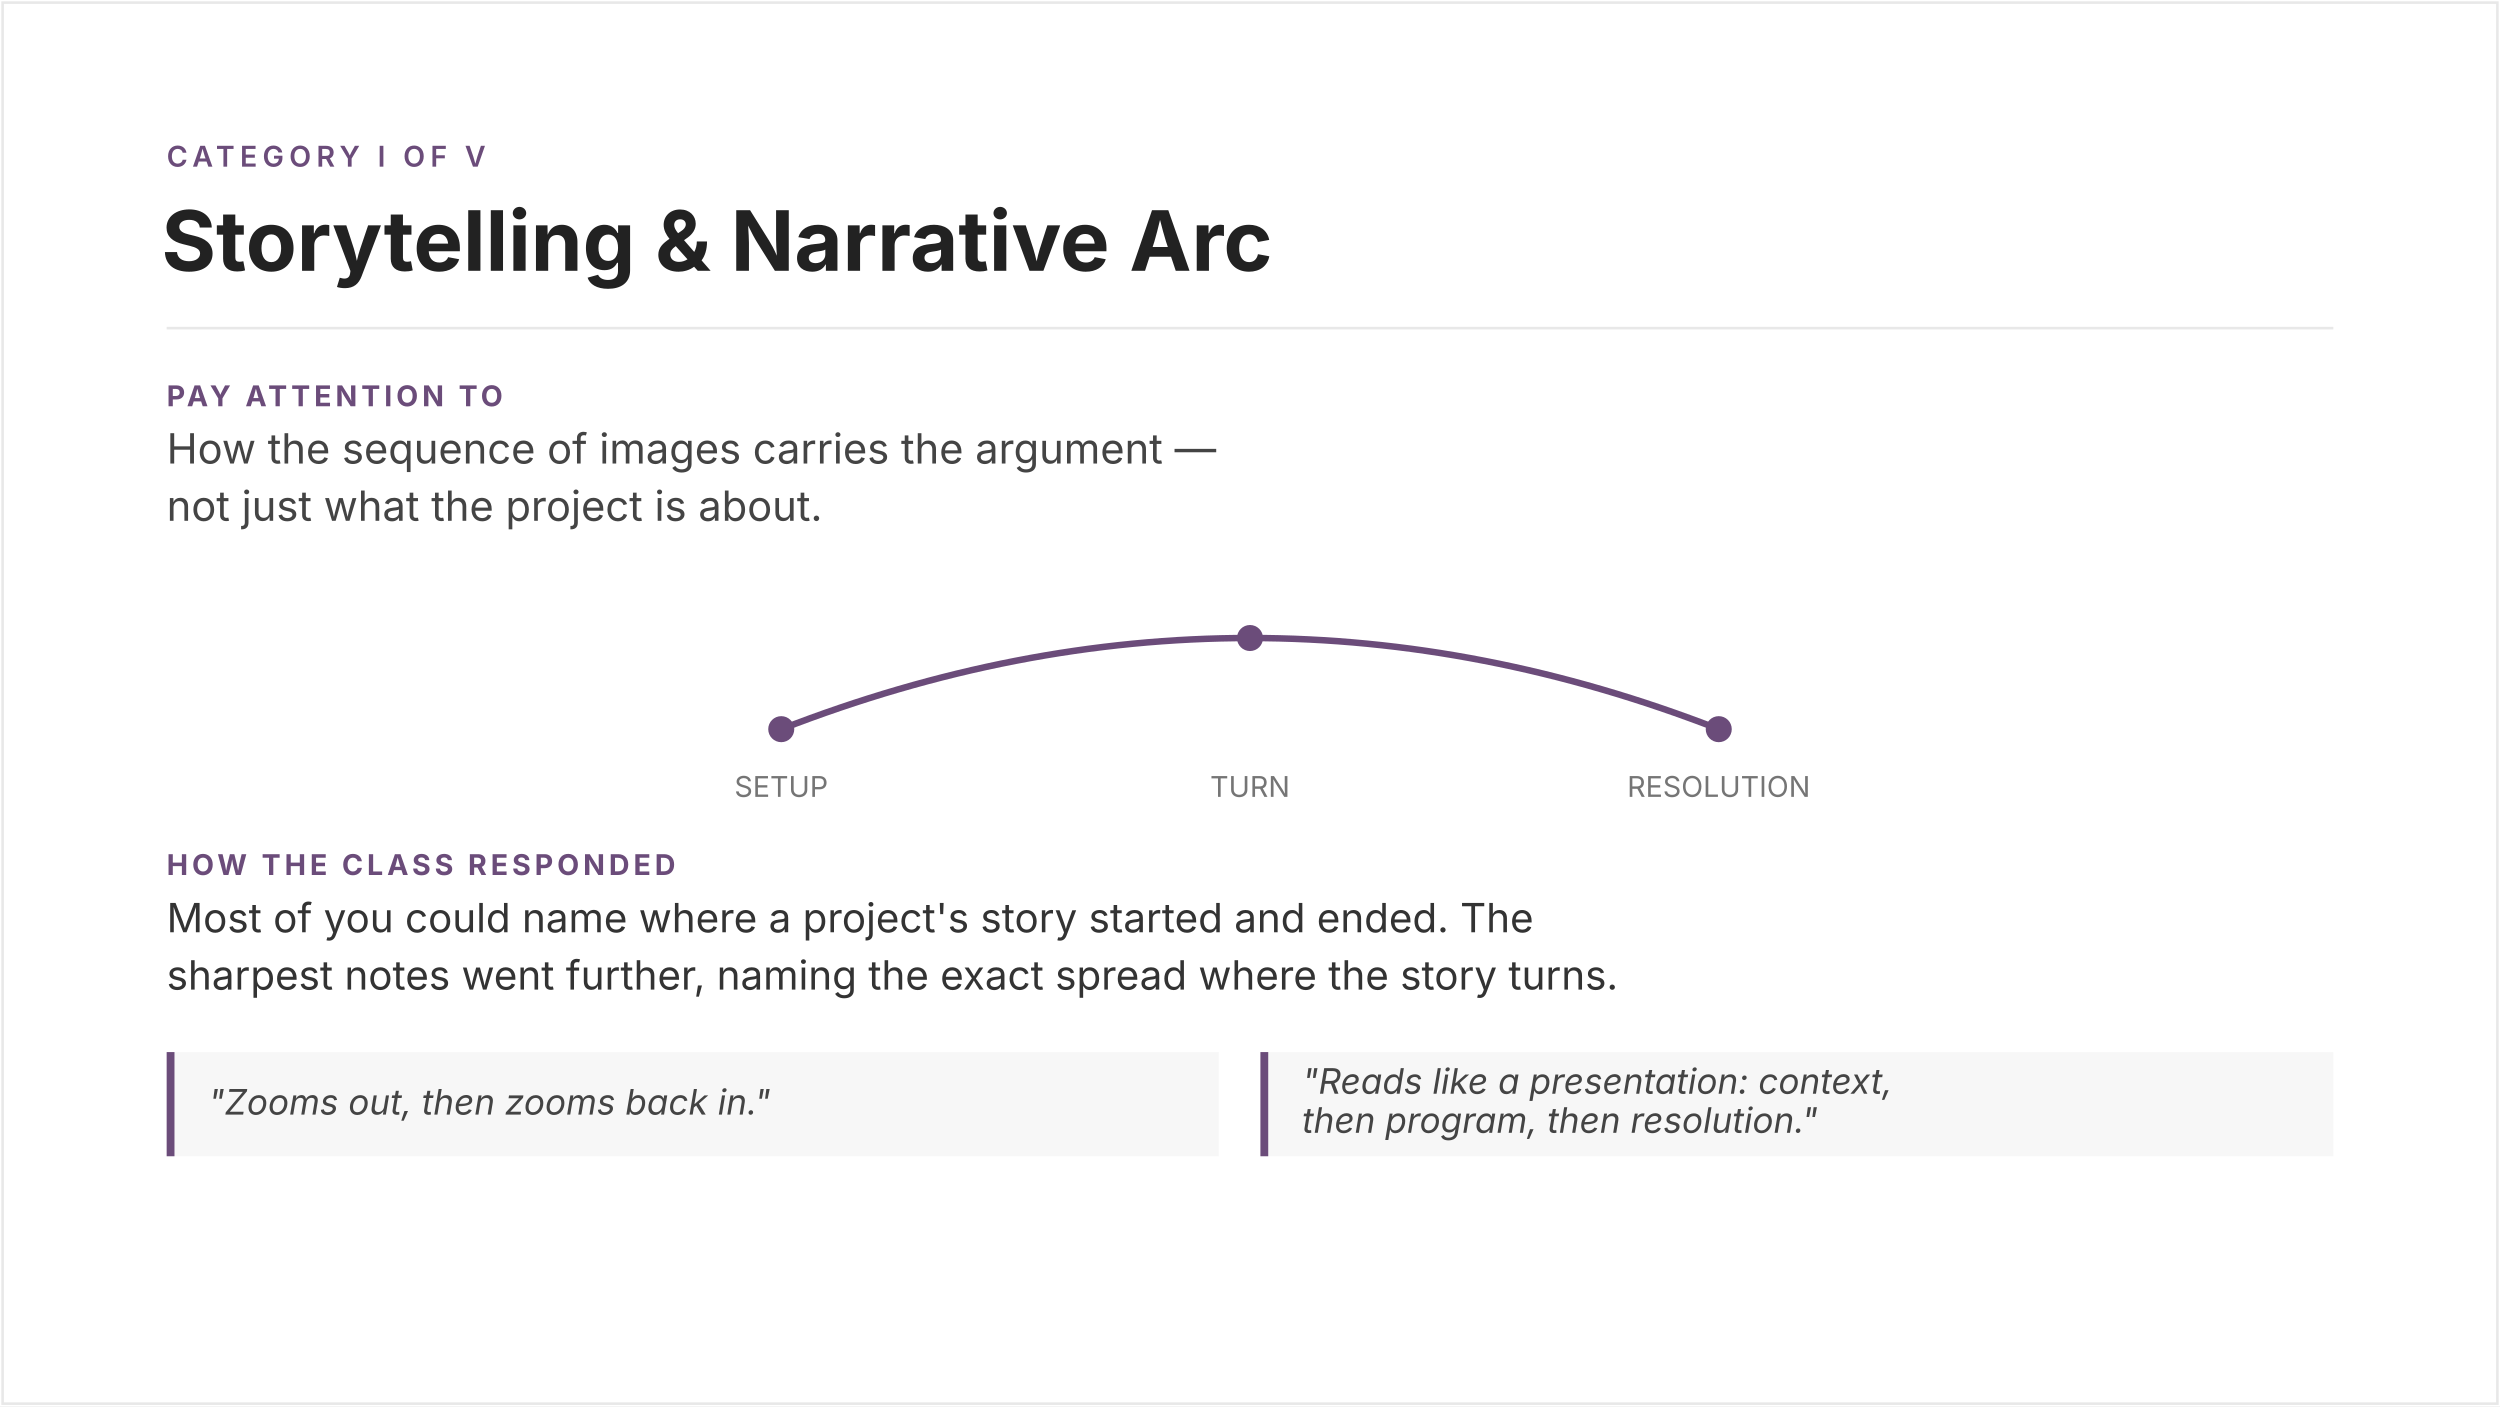
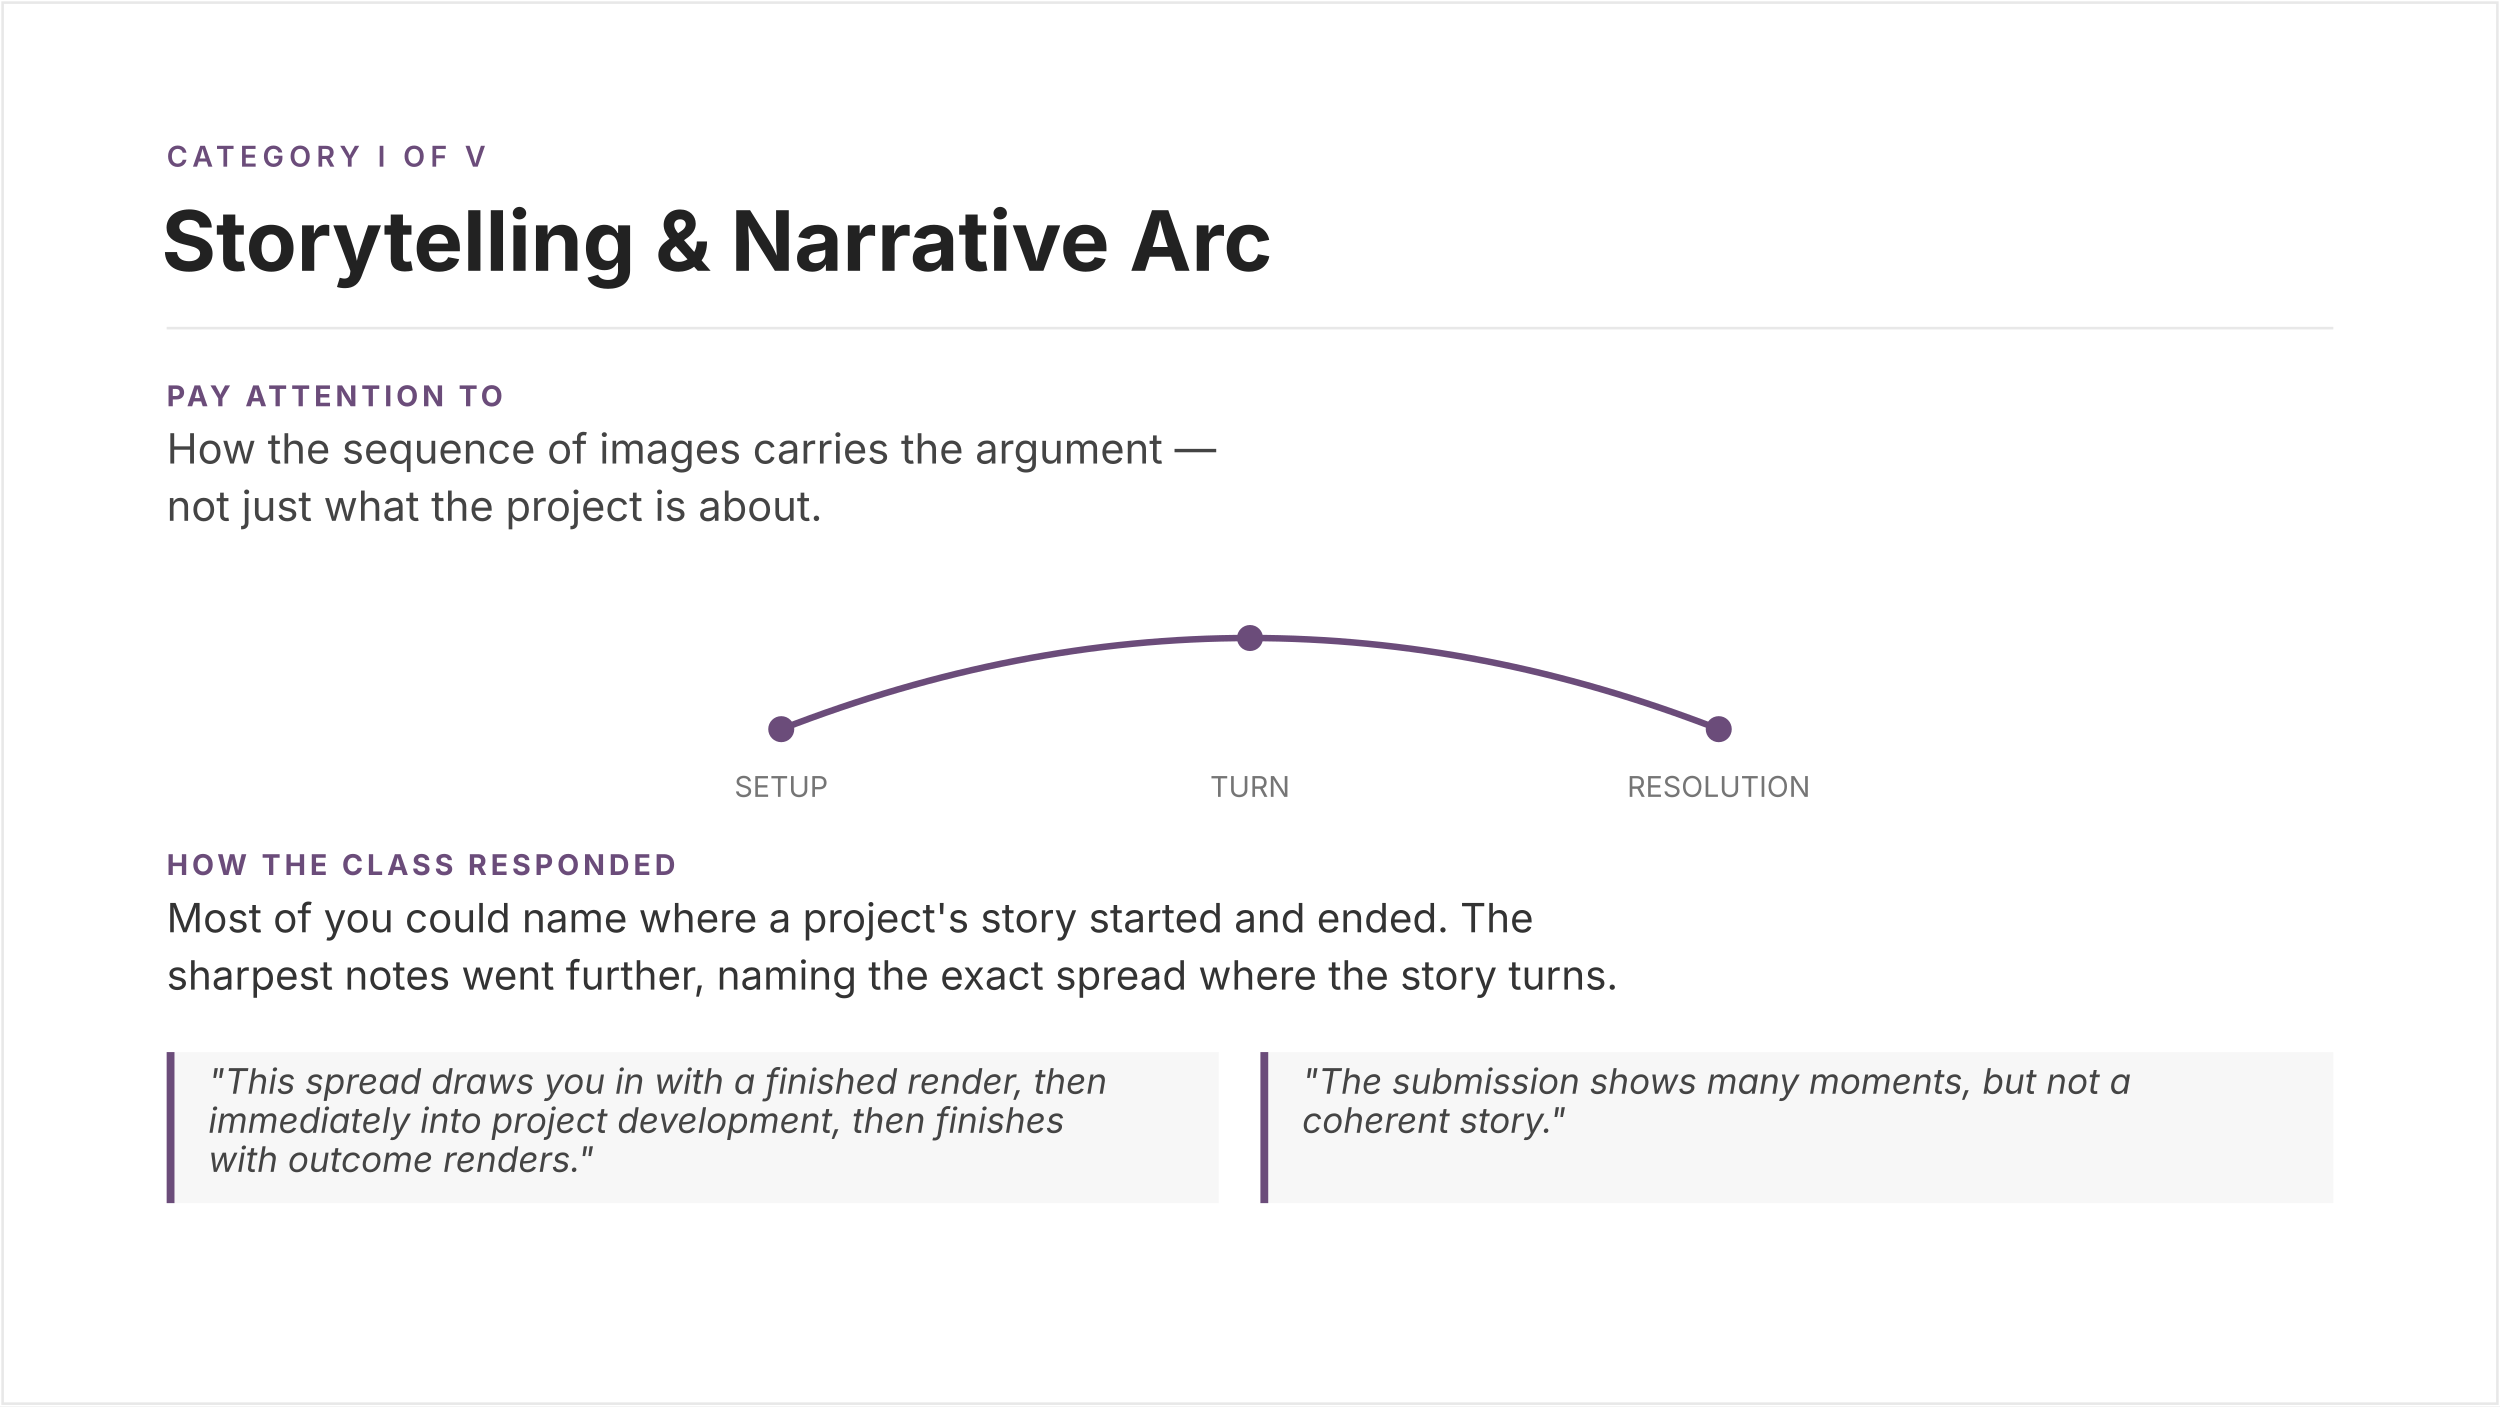
<svg xmlns="http://www.w3.org/2000/svg" width="960" height="540" viewBox="0 0 960 540" font-family="'Inter','Helvetica Neue',Arial,sans-serif">
  <rect x="0" y="0" width="960" height="540" fill="#fff" />
  <rect x="1" y="1" width="958" height="538" fill="none" stroke="#e8e8e8" stroke-width="1" />
  <text x="64" y="64" font-size="11" font-weight="600" letter-spacing="2" fill="#6b4c7a">CATEGORY I OF V</text>
  <text x="62" y="104" font-size="32" font-weight="700" fill="#222">Storytelling &amp; Narrative Arc</text>
  <line x1="64" y1="126" x2="896" y2="126" stroke="#e8e8e8" stroke-width="1" />
  <text x="64" y="156" font-size="11" font-weight="700" letter-spacing="1.5" fill="#6b4c7a">PAY ATTENTION TO</text>
  <text x="64" y="178" font-size="16" fill="#444">How the sequence of images carries the argument —</text>
  <text x="64" y="200" font-size="16" fill="#444">not just what the project is about.</text>
  <g>
    <path d="M300,280 Q480,210 660,280" fill="none" stroke="#6b4c7a" stroke-width="2.5" />
    <circle cx="300" cy="280" r="5" fill="#6b4c7a" />
    <circle cx="480" cy="245" r="5" fill="#6b4c7a" />
    <circle cx="660" cy="280" r="5" fill="#6b4c7a" />
    <text x="300" y="306" font-size="11" fill="#757575" text-anchor="middle">SETUP</text>
    <text x="480" y="306" font-size="11" fill="#757575" text-anchor="middle">TURN</text>
    <text x="660" y="306" font-size="11" fill="#757575" text-anchor="middle">RESOLUTION</text>
  </g>
  <text x="64" y="336" font-size="11" font-weight="700" letter-spacing="1.5" fill="#6b4c7a">HOW THE CLASS RESPONDED</text>
  <text x="64" y="358" font-size="15.5" fill="#333">Most of you could name where a project's story started and ended. The</text>
  <text x="64" y="380" font-size="15.5" fill="#333">sharpest notes went further, naming the exact spread where the story turns.</text>
-   <rect x="64" y="404" width="404" height="40" fill="#f7f7f7" />
-   <rect x="64" y="404" width="3" height="40" fill="#6b4c7a" />
-   <text x="80" y="428" font-size="13.5" fill="#444" font-style="italic">"Zooms out, then zooms back in."</text>
-   <rect x="484" y="404" width="412" height="40" fill="#f7f7f7" />
-   <rect x="484" y="404" width="3" height="40" fill="#6b4c7a" />
-   <text x="500" y="420" font-size="13.5" fill="#444" font-style="italic">"Reads like a presentation: context,</text>
-   <text x="500" y="435" font-size="13.5" fill="#444" font-style="italic">then program, then resolution."</text>
+   <rect x="64" y="404" width="404" height="58" fill="#f7f7f7" />
+   <rect x="64" y="404" width="3" height="58" fill="#6b4c7a" />
+   <text x="80" y="420" font-size="13.5" fill="#444" font-style="italic">"This spread draws you in with a finished render, then</text>
+   <text x="80" y="435" font-size="13.5" fill="#444" font-style="italic">immediately into project development, then finishes</text>
+   <text x="80" y="450" font-size="13.5" fill="#444" font-style="italic">with outcome renders."</text>
+   <rect x="484" y="404" width="412" height="58" fill="#f7f7f7" />
+   <rect x="484" y="404" width="3" height="58" fill="#6b4c7a" />
+   <text x="500" y="420" font-size="13.5" fill="#444" font-style="italic">"The submission shows many moments, but not a</text>
+   <text x="500" y="435" font-size="13.5" fill="#444" font-style="italic">coherent story."</text>
</svg>
